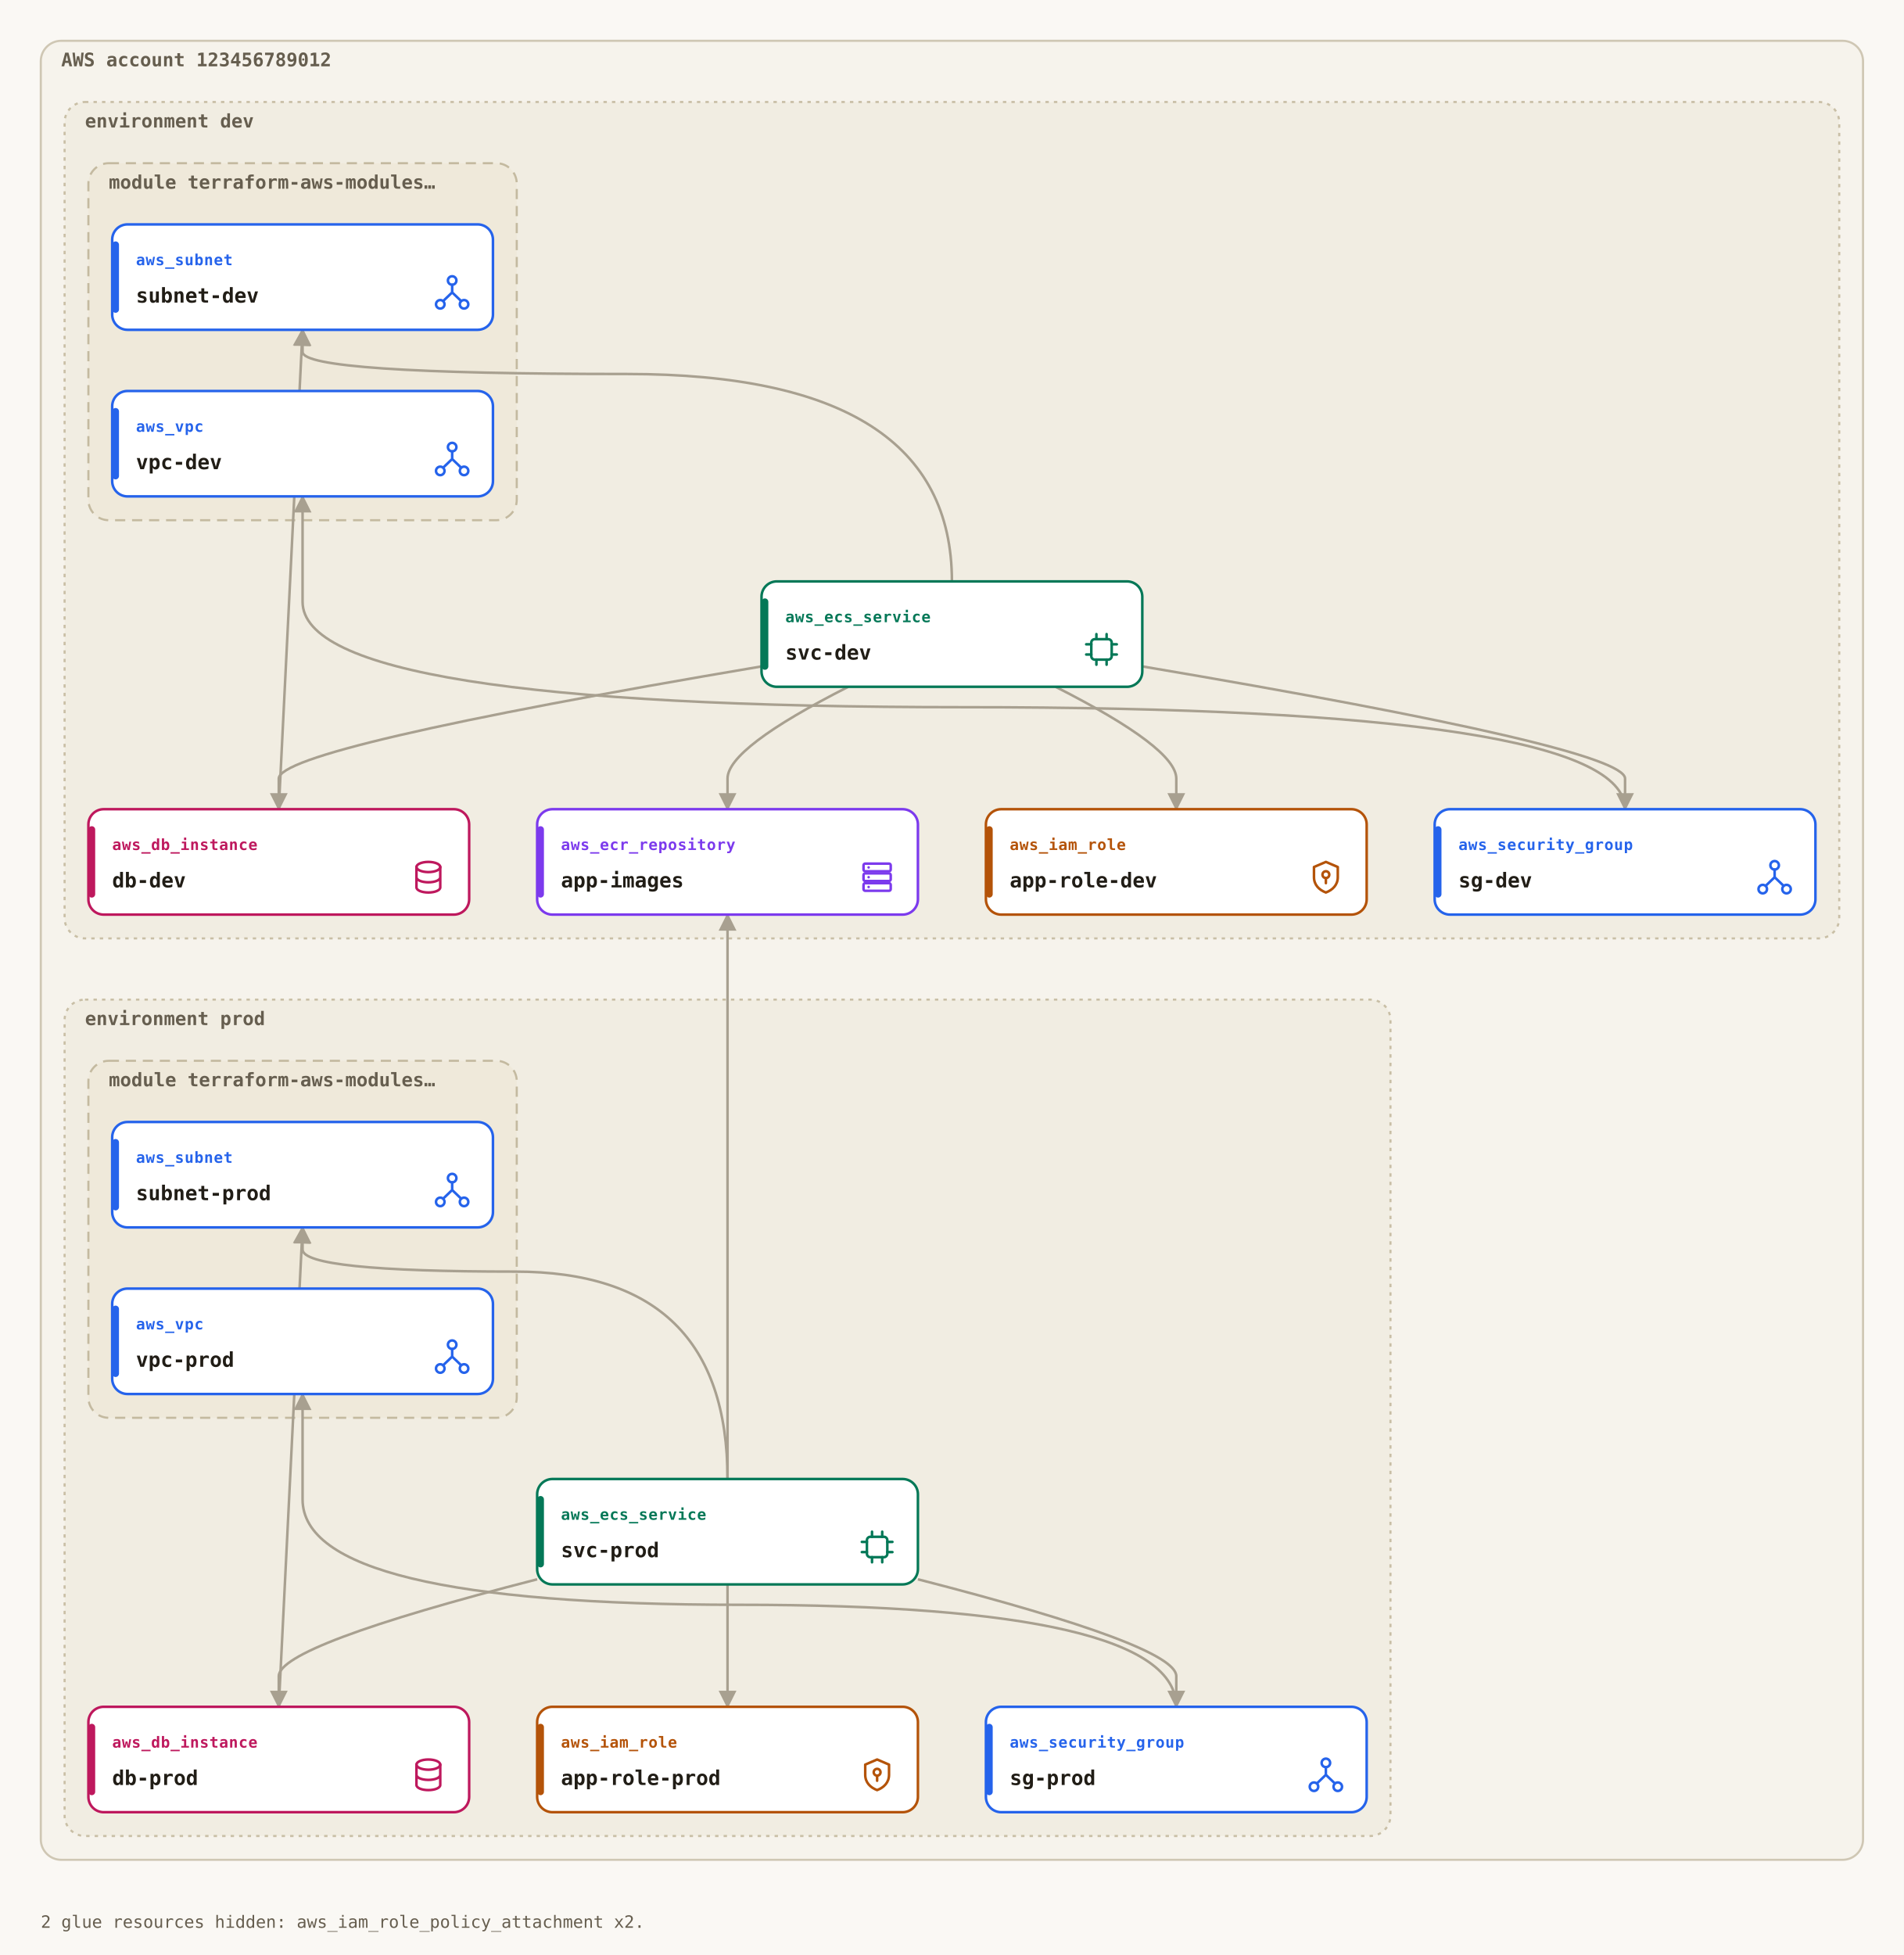
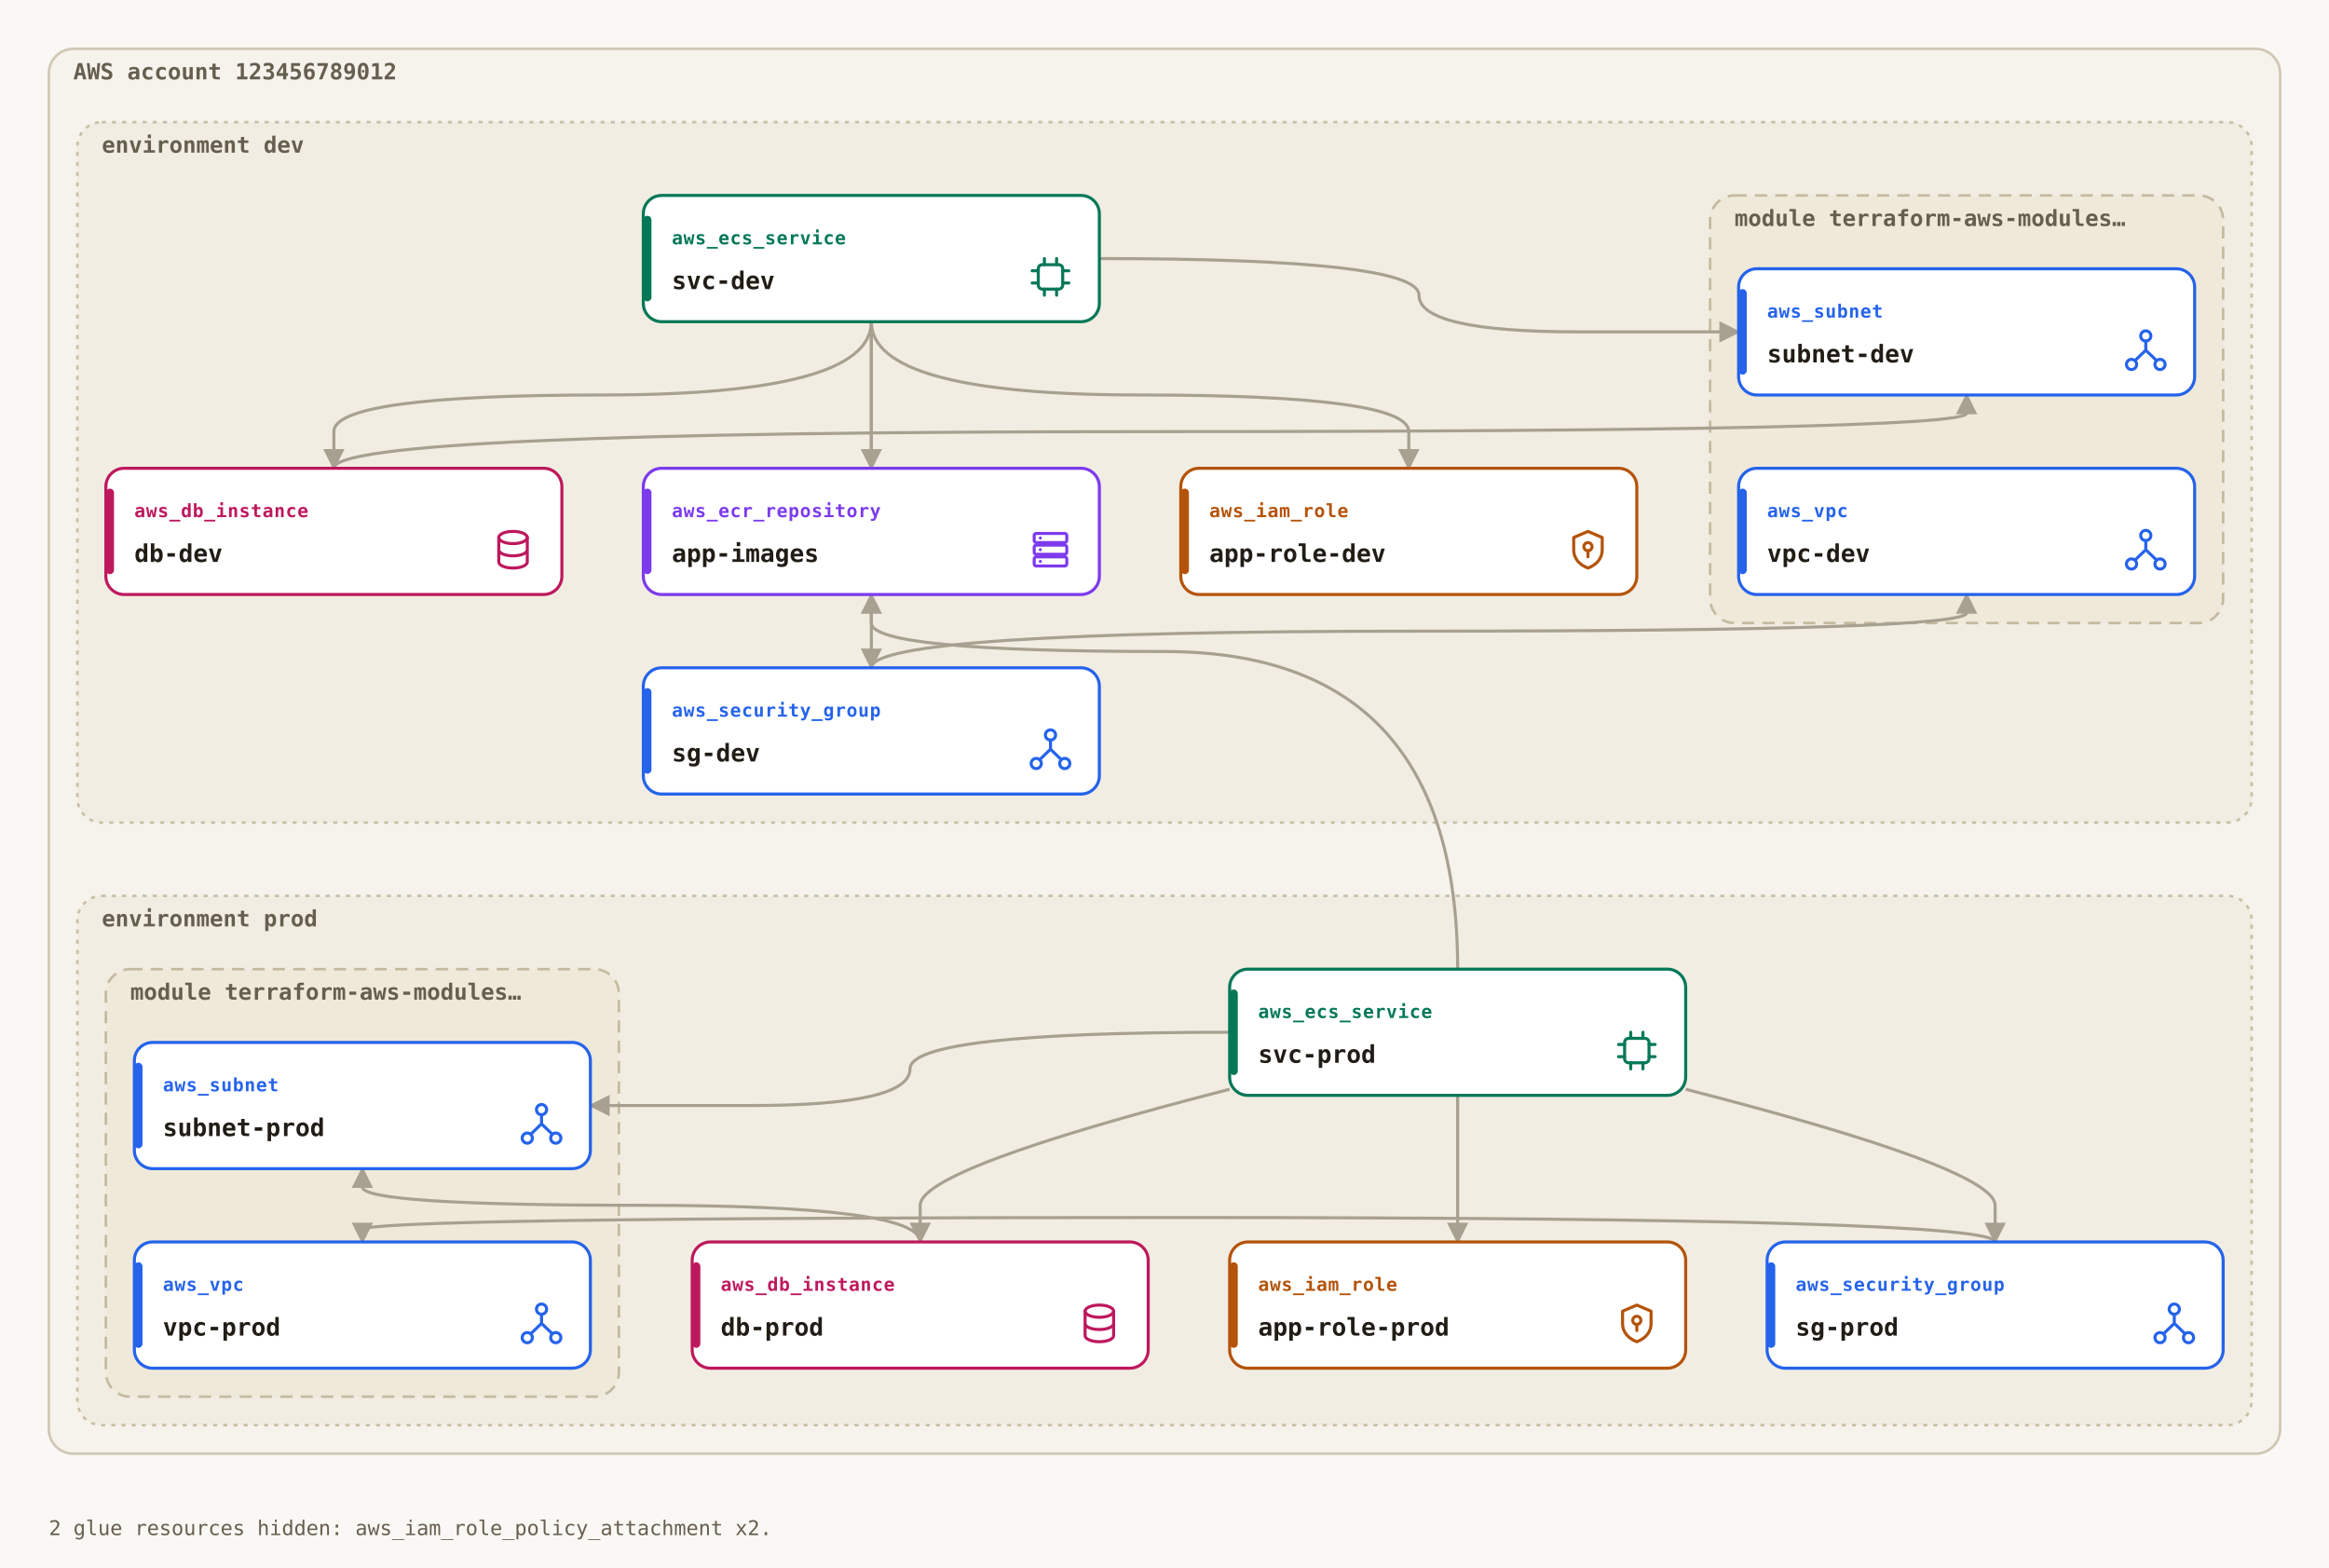
- <svg xmlns="http://www.w3.org/2000/svg" width="1120" height="1150" viewBox="0 0 1120 1150" role="img" aria-labelledby="tg-title tg-desc">
+ <svg xmlns="http://www.w3.org/2000/svg" width="1144" height="770" viewBox="0 0 1144 770" role="img" aria-labelledby="tg-title tg-desc">
  <defs>
    <marker id="tg-arrow-unchanged" viewBox="0 0 10 10" refX="9" refY="5" markerWidth="7" markerHeight="7" orient="auto-start-reverse">
      <path d="M 0 0 L 10 5 L 0 10 z" fill="#a8a090" />
    </marker>
    <marker id="tg-arrow-added" viewBox="0 0 10 10" refX="9" refY="5" markerWidth="7" markerHeight="7" orient="auto-start-reverse">
      <path d="M 0 0 L 10 5 L 0 10 z" fill="#15803d" />
    </marker>
    <marker id="tg-arrow-removed" viewBox="0 0 10 10" refX="9" refY="5" markerWidth="7" markerHeight="7" orient="auto-start-reverse">
      <path d="M 0 0 L 10 5 L 0 10 z" fill="#b91c1c" />
    </marker>
    <marker id="tg-arrow-changed" viewBox="0 0 10 10" refX="9" refY="5" markerWidth="7" markerHeight="7" orient="auto-start-reverse">
      <path d="M 0 0 L 10 5 L 0 10 z" fill="#b45309" />
    </marker>
  </defs>
-   <rect width="1120" height="1150" fill="#faf8f4" />
+   <rect width="1144" height="770" fill="#faf8f4" />
  <g>
-     <rect x="24" y="24" width="1072" height="1070" rx="12" fill="#f6f3ec" stroke="#cfc7b4" stroke-width="1.25" />
+     <rect x="24" y="24" width="1096" height="690" rx="12" fill="#f6f3ec" stroke="#cfc7b4" stroke-width="1.25" />
    <text x="36" y="39" font-family="'JetBrains Mono',ui-monospace,SFMono-Regular,Menlo,Consolas,monospace" font-size="11" font-weight="700" fill="#665e4f">AWS account 123456789012</text>
  </g>
  <g>
-     <rect x="38" y="60" width="1044" height="492" rx="12" fill="#f1ede2" stroke="#c9bfa6" stroke-width="1.25" stroke-dasharray="2 3" />
+     <rect x="38" y="60" width="1068" height="344" rx="12" fill="#f1ede2" stroke="#c9bfa6" stroke-width="1.25" stroke-dasharray="2 3" />
    <text x="50" y="75" font-family="'JetBrains Mono',ui-monospace,SFMono-Regular,Menlo,Consolas,monospace" font-size="11" font-weight="700" fill="#665e4f">environment dev</text>
  </g>
  <g>
-     <rect x="38" y="588" width="780" height="492" rx="12" fill="#f1ede2" stroke="#c9bfa6" stroke-width="1.25" stroke-dasharray="2 3" />
-     <text x="50" y="603" font-family="'JetBrains Mono',ui-monospace,SFMono-Regular,Menlo,Consolas,monospace" font-size="11" font-weight="700" fill="#665e4f">environment prod</text>
+     <rect x="38" y="440" width="1068" height="260" rx="12" fill="#f1ede2" stroke="#c9bfa6" stroke-width="1.25" stroke-dasharray="2 3" />
+     <text x="50" y="455" font-family="'JetBrains Mono',ui-monospace,SFMono-Regular,Menlo,Consolas,monospace" font-size="11" font-weight="700" fill="#665e4f">environment prod</text>
  </g>
  <g>
-     <rect x="52" y="96" width="252" height="210" rx="12" fill="#efe9da" stroke="#c4baa0" stroke-width="1.25" stroke-dasharray="6 4" />
-     <text x="64" y="111" font-family="'JetBrains Mono',ui-monospace,SFMono-Regular,Menlo,Consolas,monospace" font-size="11" font-weight="700" fill="#665e4f">module terraform-aws-modules…</text>
+     <rect x="840" y="96" width="252" height="210" rx="12" fill="#efe9da" stroke="#c4baa0" stroke-width="1.25" stroke-dasharray="6 4" />
+     <text x="852" y="111" font-family="'JetBrains Mono',ui-monospace,SFMono-Regular,Menlo,Consolas,monospace" font-size="11" font-weight="700" fill="#665e4f">module terraform-aws-modules…</text>
  </g>
  <g>
-     <rect x="52" y="624" width="252" height="210" rx="12" fill="#efe9da" stroke="#c4baa0" stroke-width="1.25" stroke-dasharray="6 4" />
-     <text x="64" y="639" font-family="'JetBrains Mono',ui-monospace,SFMono-Regular,Menlo,Consolas,monospace" font-size="11" font-weight="700" fill="#665e4f">module terraform-aws-modules…</text>
+     <rect x="52" y="476" width="252" height="210" rx="12" fill="#efe9da" stroke="#c4baa0" stroke-width="1.25" stroke-dasharray="6 4" />
+     <text x="64" y="491" font-family="'JetBrains Mono',ui-monospace,SFMono-Regular,Menlo,Consolas,monospace" font-size="11" font-weight="700" fill="#665e4f">module terraform-aws-modules…</text>
  </g>
-   <path d="M 164 476 L 178 194" fill="none" stroke="#a8a090" stroke-width="1.5" marker-end="url(#tg-arrow-unchanged)" />
-   <path d="M 448 392 Q 164 440 164 458 L 164 476" fill="none" stroke="#a8a090" stroke-width="1.5" marker-end="url(#tg-arrow-unchanged)" />
-   <path d="M 499 404 Q 428 440 428 458 L 428 476" fill="none" stroke="#a8a090" stroke-width="1.5" marker-end="url(#tg-arrow-unchanged)" />
-   <path d="M 621 404 Q 692 440 692 458 L 692 476" fill="none" stroke="#a8a090" stroke-width="1.5" marker-end="url(#tg-arrow-unchanged)" />
-   <path d="M 672 392 Q 956 440 956 458 L 956 476" fill="none" stroke="#a8a090" stroke-width="1.5" marker-end="url(#tg-arrow-unchanged)" />
-   <path d="M 560 342 Q 560 220 369 220 Q 178 220 178 207 L 178 194" fill="none" stroke="#a8a090" stroke-width="1.5" marker-end="url(#tg-arrow-unchanged)" />
-   <path d="M 956 476 Q 956 416 567 416 Q 178 416 178 354 L 178 292" fill="none" stroke="#a8a090" stroke-width="1.5" marker-end="url(#tg-arrow-unchanged)" />
-   <path d="M 164 1004 L 178 722" fill="none" stroke="#a8a090" stroke-width="1.5" marker-end="url(#tg-arrow-unchanged)" />
-   <path d="M 428 870 L 428 538" fill="none" stroke="#a8a090" stroke-width="1.5" marker-end="url(#tg-arrow-unchanged)" />
-   <path d="M 316 929 Q 164 968 164 986 L 164 1004" fill="none" stroke="#a8a090" stroke-width="1.5" marker-end="url(#tg-arrow-unchanged)" />
-   <path d="M 428 932 Q 428 968 428 986 L 428 1004" fill="none" stroke="#a8a090" stroke-width="1.5" marker-end="url(#tg-arrow-unchanged)" />
-   <path d="M 540 929 Q 692 968 692 986 L 692 1004" fill="none" stroke="#a8a090" stroke-width="1.5" marker-end="url(#tg-arrow-unchanged)" />
-   <path d="M 428 870 Q 428 748 303 748 Q 178 748 178 735 L 178 722" fill="none" stroke="#a8a090" stroke-width="1.5" marker-end="url(#tg-arrow-unchanged)" />
-   <path d="M 692 1004 Q 692 944 435 944 Q 178 944 178 882 L 178 820" fill="none" stroke="#a8a090" stroke-width="1.5" marker-end="url(#tg-arrow-unchanged)" />
+   <path d="M 164 230 Q 164 212 565 212 Q 966 212 966 203 L 966 194" fill="none" stroke="#a8a090" stroke-width="1.5" marker-end="url(#tg-arrow-unchanged)" />
+   <path d="M 428 158 Q 428 194 296 194 Q 164 194 164 212 L 164 230" fill="none" stroke="#a8a090" stroke-width="1.5" marker-end="url(#tg-arrow-unchanged)" />
+   <path d="M 428 158 L 428 230" fill="none" stroke="#a8a090" stroke-width="1.5" marker-end="url(#tg-arrow-unchanged)" />
+   <path d="M 428 158 Q 428 194 560 194 Q 692 194 692 212 L 692 230" fill="none" stroke="#a8a090" stroke-width="1.5" marker-end="url(#tg-arrow-unchanged)" />
+   <path d="M 428 158 L 428 328" fill="none" stroke="#a8a090" stroke-width="1.5" marker-end="url(#tg-arrow-unchanged)" />
+   <path d="M 540 127 Q 697 127 697 145 Q 697 163 775.5 163 L 854 163" fill="none" stroke="#a8a090" stroke-width="1.5" marker-end="url(#tg-arrow-unchanged)" />
+   <path d="M 428 328 Q 428 310 697 310 Q 966 310 966 301 L 966 292" fill="none" stroke="#a8a090" stroke-width="1.5" marker-end="url(#tg-arrow-unchanged)" />
+   <path d="M 452 610 Q 452 592 315 592 Q 178 592 178 583 L 178 574" fill="none" stroke="#a8a090" stroke-width="1.5" marker-end="url(#tg-arrow-unchanged)" />
+   <path d="M 716 476 Q 716 320 572 320 Q 428 320 428 306 L 428 292" fill="none" stroke="#a8a090" stroke-width="1.5" marker-end="url(#tg-arrow-unchanged)" />
+   <path d="M 604 535 Q 452 574 452 592 L 452 610" fill="none" stroke="#a8a090" stroke-width="1.5" marker-end="url(#tg-arrow-unchanged)" />
+   <path d="M 716 538 Q 716 574 716 592 L 716 610" fill="none" stroke="#a8a090" stroke-width="1.5" marker-end="url(#tg-arrow-unchanged)" />
+   <path d="M 828 535 Q 980 574 980 592 L 980 610" fill="none" stroke="#a8a090" stroke-width="1.5" marker-end="url(#tg-arrow-unchanged)" />
+   <path d="M 604 507 Q 447 507 447 525 Q 447 543 368.5 543 L 290 543" fill="none" stroke="#a8a090" stroke-width="1.5" marker-end="url(#tg-arrow-unchanged)" />
+   <path d="M 980 610 Q 980 598 579 598 Q 178 598 178 604 L 178 610" fill="none" stroke="#a8a090" stroke-width="1.5" marker-end="url(#tg-arrow-unchanged)" />
  <g>
-     <rect x="52" y="476" width="224" height="62" rx="9" fill="#ffffff" stroke="#be185d" stroke-width="1.5" />
-     <rect x="52" y="486" width="4" height="42" rx="2" fill="#be185d" />
-     <text x="66" y="500" font-family="'JetBrains Mono',ui-monospace,SFMono-Regular,Menlo,Consolas,monospace" font-size="9" font-weight="600" fill="#be185d" letter-spacing="0.3">aws_db_instance</text>
-     <text x="66" y="522" font-family="'JetBrains Mono',ui-monospace,SFMono-Regular,Menlo,Consolas,monospace" font-size="12" font-weight="700" fill="#211d16">db-dev</text>
-     <g transform="translate(240 504)" fill="none" stroke="#be185d" stroke-width="1.5" stroke-linecap="round" stroke-linejoin="round">
+     <rect x="52" y="230" width="224" height="62" rx="9" fill="#ffffff" stroke="#be185d" stroke-width="1.5" />
+     <rect x="52" y="240" width="4" height="42" rx="2" fill="#be185d" />
+     <text x="66" y="254" font-family="'JetBrains Mono',ui-monospace,SFMono-Regular,Menlo,Consolas,monospace" font-size="9" font-weight="600" fill="#be185d" letter-spacing="0.3">aws_db_instance</text>
+     <text x="66" y="276" font-family="'JetBrains Mono',ui-monospace,SFMono-Regular,Menlo,Consolas,monospace" font-size="12" font-weight="700" fill="#211d16">db-dev</text>
+     <g transform="translate(240 258)" fill="none" stroke="#be185d" stroke-width="1.5" stroke-linecap="round" stroke-linejoin="round">
      <ellipse cx="12" cy="6" rx="7" ry="3" />
      <path d="M5 6v12c0 1.7 3.1 3 7 3s7-1.3 7-3V6M5 12c0 1.7 3.1 3 7 3s7-1.3 7-3" />
    </g>
  </g>
  <g>
-     <rect x="316" y="476" width="224" height="62" rx="9" fill="#ffffff" stroke="#7c3aed" stroke-width="1.5" />
-     <rect x="316" y="486" width="4" height="42" rx="2" fill="#7c3aed" />
-     <text x="330" y="500" font-family="'JetBrains Mono',ui-monospace,SFMono-Regular,Menlo,Consolas,monospace" font-size="9" font-weight="600" fill="#7c3aed" letter-spacing="0.3">aws_ecr_repository</text>
-     <text x="330" y="522" font-family="'JetBrains Mono',ui-monospace,SFMono-Regular,Menlo,Consolas,monospace" font-size="12" font-weight="700" fill="#211d16">app-images</text>
-     <g transform="translate(504 504)" fill="none" stroke="#7c3aed" stroke-width="1.5" stroke-linecap="round" stroke-linejoin="round">
+     <rect x="316" y="230" width="224" height="62" rx="9" fill="#ffffff" stroke="#7c3aed" stroke-width="1.5" />
+     <rect x="316" y="240" width="4" height="42" rx="2" fill="#7c3aed" />
+     <text x="330" y="254" font-family="'JetBrains Mono',ui-monospace,SFMono-Regular,Menlo,Consolas,monospace" font-size="9" font-weight="600" fill="#7c3aed" letter-spacing="0.3">aws_ecr_repository</text>
+     <text x="330" y="276" font-family="'JetBrains Mono',ui-monospace,SFMono-Regular,Menlo,Consolas,monospace" font-size="12" font-weight="700" fill="#211d16">app-images</text>
+     <g transform="translate(504 258)" fill="none" stroke="#7c3aed" stroke-width="1.5" stroke-linecap="round" stroke-linejoin="round">
      <rect x="4" y="4" width="16" height="4.5" rx="1" />
      <rect x="4" y="9.75" width="16" height="4.5" rx="1" />
      <rect x="4" y="15.5" width="16" height="4.5" rx="1" />
      <path d="M7 6.25h.01M7 12h.01M7 17.75h.01" />
    </g>
  </g>
  <g>
-     <rect x="448" y="342" width="224" height="62" rx="9" fill="#ffffff" stroke="#047857" stroke-width="1.5" />
-     <rect x="448" y="352" width="4" height="42" rx="2" fill="#047857" />
-     <text x="462" y="366" font-family="'JetBrains Mono',ui-monospace,SFMono-Regular,Menlo,Consolas,monospace" font-size="9" font-weight="600" fill="#047857" letter-spacing="0.3">aws_ecs_service</text>
-     <text x="462" y="388" font-family="'JetBrains Mono',ui-monospace,SFMono-Regular,Menlo,Consolas,monospace" font-size="12" font-weight="700" fill="#211d16">svc-dev</text>
-     <g transform="translate(636 370)" fill="none" stroke="#047857" stroke-width="1.5" stroke-linecap="round" stroke-linejoin="round">
+     <rect x="316" y="96" width="224" height="62" rx="9" fill="#ffffff" stroke="#047857" stroke-width="1.5" />
+     <rect x="316" y="106" width="4" height="42" rx="2" fill="#047857" />
+     <text x="330" y="120" font-family="'JetBrains Mono',ui-monospace,SFMono-Regular,Menlo,Consolas,monospace" font-size="9" font-weight="600" fill="#047857" letter-spacing="0.3">aws_ecs_service</text>
+     <text x="330" y="142" font-family="'JetBrains Mono',ui-monospace,SFMono-Regular,Menlo,Consolas,monospace" font-size="12" font-weight="700" fill="#211d16">svc-dev</text>
+     <g transform="translate(504 124)" fill="none" stroke="#047857" stroke-width="1.5" stroke-linecap="round" stroke-linejoin="round">
      <rect x="6" y="6" width="12" height="12" rx="2" />
      <path d="M9 3v3M15 3v3M9 18v3M15 18v3M3 9h3M3 15h3M18 9h3M18 15h3" />
    </g>
  </g>
  <g>
-     <rect x="580" y="476" width="224" height="62" rx="9" fill="#ffffff" stroke="#b45309" stroke-width="1.5" />
-     <rect x="580" y="486" width="4" height="42" rx="2" fill="#b45309" />
-     <text x="594" y="500" font-family="'JetBrains Mono',ui-monospace,SFMono-Regular,Menlo,Consolas,monospace" font-size="9" font-weight="600" fill="#b45309" letter-spacing="0.3">aws_iam_role</text>
-     <text x="594" y="522" font-family="'JetBrains Mono',ui-monospace,SFMono-Regular,Menlo,Consolas,monospace" font-size="12" font-weight="700" fill="#211d16">app-role-dev</text>
-     <g transform="translate(768 504)" fill="none" stroke="#b45309" stroke-width="1.5" stroke-linecap="round" stroke-linejoin="round">
+     <rect x="580" y="230" width="224" height="62" rx="9" fill="#ffffff" stroke="#b45309" stroke-width="1.5" />
+     <rect x="580" y="240" width="4" height="42" rx="2" fill="#b45309" />
+     <text x="594" y="254" font-family="'JetBrains Mono',ui-monospace,SFMono-Regular,Menlo,Consolas,monospace" font-size="9" font-weight="600" fill="#b45309" letter-spacing="0.3">aws_iam_role</text>
+     <text x="594" y="276" font-family="'JetBrains Mono',ui-monospace,SFMono-Regular,Menlo,Consolas,monospace" font-size="12" font-weight="700" fill="#211d16">app-role-dev</text>
+     <g transform="translate(768 258)" fill="none" stroke="#b45309" stroke-width="1.5" stroke-linecap="round" stroke-linejoin="round">
      <path d="M12 3l7 3v6c0 4.5-3 7.5-7 9-4-1.5-7-4.5-7-9V6z" />
      <circle cx="12" cy="10.5" r="2" />
      <path d="M12 12.5v3" />
    </g>
  </g>
  <g>
-     <rect x="844" y="476" width="224" height="62" rx="9" fill="#ffffff" stroke="#2563eb" stroke-width="1.5" />
-     <rect x="844" y="486" width="4" height="42" rx="2" fill="#2563eb" />
-     <text x="858" y="500" font-family="'JetBrains Mono',ui-monospace,SFMono-Regular,Menlo,Consolas,monospace" font-size="9" font-weight="600" fill="#2563eb" letter-spacing="0.3">aws_security_group</text>
-     <text x="858" y="522" font-family="'JetBrains Mono',ui-monospace,SFMono-Regular,Menlo,Consolas,monospace" font-size="12" font-weight="700" fill="#211d16">sg-dev</text>
-     <g transform="translate(1032 504)" fill="none" stroke="#2563eb" stroke-width="1.5" stroke-linecap="round" stroke-linejoin="round">
+     <rect x="316" y="328" width="224" height="62" rx="9" fill="#ffffff" stroke="#2563eb" stroke-width="1.5" />
+     <rect x="316" y="338" width="4" height="42" rx="2" fill="#2563eb" />
+     <text x="330" y="352" font-family="'JetBrains Mono',ui-monospace,SFMono-Regular,Menlo,Consolas,monospace" font-size="9" font-weight="600" fill="#2563eb" letter-spacing="0.3">aws_security_group</text>
+     <text x="330" y="374" font-family="'JetBrains Mono',ui-monospace,SFMono-Regular,Menlo,Consolas,monospace" font-size="12" font-weight="700" fill="#211d16">sg-dev</text>
+     <g transform="translate(504 356)" fill="none" stroke="#2563eb" stroke-width="1.5" stroke-linecap="round" stroke-linejoin="round">
      <circle cx="12" cy="5" r="2.5" />
      <circle cx="5" cy="19" r="2.5" />
      <circle cx="19" cy="19" r="2.5" />
      <path d="M12 7.5v4.5M12 12l-5.2 5M12 12l5.2 5" />
    </g>
  </g>
  <g>
-     <rect x="66" y="132" width="224" height="62" rx="9" fill="#ffffff" stroke="#2563eb" stroke-width="1.5" />
-     <rect x="66" y="142" width="4" height="42" rx="2" fill="#2563eb" />
-     <text x="80" y="156" font-family="'JetBrains Mono',ui-monospace,SFMono-Regular,Menlo,Consolas,monospace" font-size="9" font-weight="600" fill="#2563eb" letter-spacing="0.3">aws_subnet</text>
-     <text x="80" y="178" font-family="'JetBrains Mono',ui-monospace,SFMono-Regular,Menlo,Consolas,monospace" font-size="12" font-weight="700" fill="#211d16">subnet-dev</text>
-     <g transform="translate(254 160)" fill="none" stroke="#2563eb" stroke-width="1.5" stroke-linecap="round" stroke-linejoin="round">
+     <rect x="854" y="132" width="224" height="62" rx="9" fill="#ffffff" stroke="#2563eb" stroke-width="1.5" />
+     <rect x="854" y="142" width="4" height="42" rx="2" fill="#2563eb" />
+     <text x="868" y="156" font-family="'JetBrains Mono',ui-monospace,SFMono-Regular,Menlo,Consolas,monospace" font-size="9" font-weight="600" fill="#2563eb" letter-spacing="0.3">aws_subnet</text>
+     <text x="868" y="178" font-family="'JetBrains Mono',ui-monospace,SFMono-Regular,Menlo,Consolas,monospace" font-size="12" font-weight="700" fill="#211d16">subnet-dev</text>
+     <g transform="translate(1042 160)" fill="none" stroke="#2563eb" stroke-width="1.5" stroke-linecap="round" stroke-linejoin="round">
      <circle cx="12" cy="5" r="2.5" />
      <circle cx="5" cy="19" r="2.5" />
      <circle cx="19" cy="19" r="2.5" />
      <path d="M12 7.5v4.5M12 12l-5.2 5M12 12l5.2 5" />
    </g>
  </g>
  <g>
-     <rect x="66" y="230" width="224" height="62" rx="9" fill="#ffffff" stroke="#2563eb" stroke-width="1.5" />
-     <rect x="66" y="240" width="4" height="42" rx="2" fill="#2563eb" />
-     <text x="80" y="254" font-family="'JetBrains Mono',ui-monospace,SFMono-Regular,Menlo,Consolas,monospace" font-size="9" font-weight="600" fill="#2563eb" letter-spacing="0.3">aws_vpc</text>
-     <text x="80" y="276" font-family="'JetBrains Mono',ui-monospace,SFMono-Regular,Menlo,Consolas,monospace" font-size="12" font-weight="700" fill="#211d16">vpc-dev</text>
-     <g transform="translate(254 258)" fill="none" stroke="#2563eb" stroke-width="1.5" stroke-linecap="round" stroke-linejoin="round">
+     <rect x="854" y="230" width="224" height="62" rx="9" fill="#ffffff" stroke="#2563eb" stroke-width="1.5" />
+     <rect x="854" y="240" width="4" height="42" rx="2" fill="#2563eb" />
+     <text x="868" y="254" font-family="'JetBrains Mono',ui-monospace,SFMono-Regular,Menlo,Consolas,monospace" font-size="9" font-weight="600" fill="#2563eb" letter-spacing="0.3">aws_vpc</text>
+     <text x="868" y="276" font-family="'JetBrains Mono',ui-monospace,SFMono-Regular,Menlo,Consolas,monospace" font-size="12" font-weight="700" fill="#211d16">vpc-dev</text>
+     <g transform="translate(1042 258)" fill="none" stroke="#2563eb" stroke-width="1.5" stroke-linecap="round" stroke-linejoin="round">
      <circle cx="12" cy="5" r="2.5" />
      <circle cx="5" cy="19" r="2.5" />
      <circle cx="19" cy="19" r="2.5" />
      <path d="M12 7.5v4.5M12 12l-5.2 5M12 12l5.2 5" />
    </g>
  </g>
  <g>
-     <rect x="52" y="1004" width="224" height="62" rx="9" fill="#ffffff" stroke="#be185d" stroke-width="1.5" />
-     <rect x="52" y="1014" width="4" height="42" rx="2" fill="#be185d" />
-     <text x="66" y="1028" font-family="'JetBrains Mono',ui-monospace,SFMono-Regular,Menlo,Consolas,monospace" font-size="9" font-weight="600" fill="#be185d" letter-spacing="0.3">aws_db_instance</text>
-     <text x="66" y="1050" font-family="'JetBrains Mono',ui-monospace,SFMono-Regular,Menlo,Consolas,monospace" font-size="12" font-weight="700" fill="#211d16">db-prod</text>
-     <g transform="translate(240 1032)" fill="none" stroke="#be185d" stroke-width="1.5" stroke-linecap="round" stroke-linejoin="round">
+     <rect x="340" y="610" width="224" height="62" rx="9" fill="#ffffff" stroke="#be185d" stroke-width="1.5" />
+     <rect x="340" y="620" width="4" height="42" rx="2" fill="#be185d" />
+     <text x="354" y="634" font-family="'JetBrains Mono',ui-monospace,SFMono-Regular,Menlo,Consolas,monospace" font-size="9" font-weight="600" fill="#be185d" letter-spacing="0.3">aws_db_instance</text>
+     <text x="354" y="656" font-family="'JetBrains Mono',ui-monospace,SFMono-Regular,Menlo,Consolas,monospace" font-size="12" font-weight="700" fill="#211d16">db-prod</text>
+     <g transform="translate(528 638)" fill="none" stroke="#be185d" stroke-width="1.5" stroke-linecap="round" stroke-linejoin="round">
      <ellipse cx="12" cy="6" rx="7" ry="3" />
      <path d="M5 6v12c0 1.7 3.1 3 7 3s7-1.3 7-3V6M5 12c0 1.7 3.1 3 7 3s7-1.3 7-3" />
    </g>
  </g>
  <g>
-     <rect x="316" y="870" width="224" height="62" rx="9" fill="#ffffff" stroke="#047857" stroke-width="1.5" />
-     <rect x="316" y="880" width="4" height="42" rx="2" fill="#047857" />
-     <text x="330" y="894" font-family="'JetBrains Mono',ui-monospace,SFMono-Regular,Menlo,Consolas,monospace" font-size="9" font-weight="600" fill="#047857" letter-spacing="0.3">aws_ecs_service</text>
-     <text x="330" y="916" font-family="'JetBrains Mono',ui-monospace,SFMono-Regular,Menlo,Consolas,monospace" font-size="12" font-weight="700" fill="#211d16">svc-prod</text>
-     <g transform="translate(504 898)" fill="none" stroke="#047857" stroke-width="1.5" stroke-linecap="round" stroke-linejoin="round">
+     <rect x="604" y="476" width="224" height="62" rx="9" fill="#ffffff" stroke="#047857" stroke-width="1.5" />
+     <rect x="604" y="486" width="4" height="42" rx="2" fill="#047857" />
+     <text x="618" y="500" font-family="'JetBrains Mono',ui-monospace,SFMono-Regular,Menlo,Consolas,monospace" font-size="9" font-weight="600" fill="#047857" letter-spacing="0.3">aws_ecs_service</text>
+     <text x="618" y="522" font-family="'JetBrains Mono',ui-monospace,SFMono-Regular,Menlo,Consolas,monospace" font-size="12" font-weight="700" fill="#211d16">svc-prod</text>
+     <g transform="translate(792 504)" fill="none" stroke="#047857" stroke-width="1.5" stroke-linecap="round" stroke-linejoin="round">
      <rect x="6" y="6" width="12" height="12" rx="2" />
      <path d="M9 3v3M15 3v3M9 18v3M15 18v3M3 9h3M3 15h3M18 9h3M18 15h3" />
    </g>
  </g>
  <g>
-     <rect x="316" y="1004" width="224" height="62" rx="9" fill="#ffffff" stroke="#b45309" stroke-width="1.5" />
-     <rect x="316" y="1014" width="4" height="42" rx="2" fill="#b45309" />
-     <text x="330" y="1028" font-family="'JetBrains Mono',ui-monospace,SFMono-Regular,Menlo,Consolas,monospace" font-size="9" font-weight="600" fill="#b45309" letter-spacing="0.3">aws_iam_role</text>
-     <text x="330" y="1050" font-family="'JetBrains Mono',ui-monospace,SFMono-Regular,Menlo,Consolas,monospace" font-size="12" font-weight="700" fill="#211d16">app-role-prod</text>
-     <g transform="translate(504 1032)" fill="none" stroke="#b45309" stroke-width="1.5" stroke-linecap="round" stroke-linejoin="round">
+     <rect x="604" y="610" width="224" height="62" rx="9" fill="#ffffff" stroke="#b45309" stroke-width="1.5" />
+     <rect x="604" y="620" width="4" height="42" rx="2" fill="#b45309" />
+     <text x="618" y="634" font-family="'JetBrains Mono',ui-monospace,SFMono-Regular,Menlo,Consolas,monospace" font-size="9" font-weight="600" fill="#b45309" letter-spacing="0.3">aws_iam_role</text>
+     <text x="618" y="656" font-family="'JetBrains Mono',ui-monospace,SFMono-Regular,Menlo,Consolas,monospace" font-size="12" font-weight="700" fill="#211d16">app-role-prod</text>
+     <g transform="translate(792 638)" fill="none" stroke="#b45309" stroke-width="1.5" stroke-linecap="round" stroke-linejoin="round">
      <path d="M12 3l7 3v6c0 4.5-3 7.5-7 9-4-1.5-7-4.5-7-9V6z" />
      <circle cx="12" cy="10.5" r="2" />
      <path d="M12 12.5v3" />
    </g>
  </g>
  <g>
-     <rect x="580" y="1004" width="224" height="62" rx="9" fill="#ffffff" stroke="#2563eb" stroke-width="1.5" />
-     <rect x="580" y="1014" width="4" height="42" rx="2" fill="#2563eb" />
-     <text x="594" y="1028" font-family="'JetBrains Mono',ui-monospace,SFMono-Regular,Menlo,Consolas,monospace" font-size="9" font-weight="600" fill="#2563eb" letter-spacing="0.3">aws_security_group</text>
-     <text x="594" y="1050" font-family="'JetBrains Mono',ui-monospace,SFMono-Regular,Menlo,Consolas,monospace" font-size="12" font-weight="700" fill="#211d16">sg-prod</text>
-     <g transform="translate(768 1032)" fill="none" stroke="#2563eb" stroke-width="1.5" stroke-linecap="round" stroke-linejoin="round">
+     <rect x="868" y="610" width="224" height="62" rx="9" fill="#ffffff" stroke="#2563eb" stroke-width="1.5" />
+     <rect x="868" y="620" width="4" height="42" rx="2" fill="#2563eb" />
+     <text x="882" y="634" font-family="'JetBrains Mono',ui-monospace,SFMono-Regular,Menlo,Consolas,monospace" font-size="9" font-weight="600" fill="#2563eb" letter-spacing="0.3">aws_security_group</text>
+     <text x="882" y="656" font-family="'JetBrains Mono',ui-monospace,SFMono-Regular,Menlo,Consolas,monospace" font-size="12" font-weight="700" fill="#211d16">sg-prod</text>
+     <g transform="translate(1056 638)" fill="none" stroke="#2563eb" stroke-width="1.5" stroke-linecap="round" stroke-linejoin="round">
      <circle cx="12" cy="5" r="2.5" />
      <circle cx="5" cy="19" r="2.5" />
      <circle cx="19" cy="19" r="2.5" />
      <path d="M12 7.5v4.5M12 12l-5.2 5M12 12l5.2 5" />
    </g>
  </g>
  <g>
-     <rect x="66" y="660" width="224" height="62" rx="9" fill="#ffffff" stroke="#2563eb" stroke-width="1.5" />
-     <rect x="66" y="670" width="4" height="42" rx="2" fill="#2563eb" />
-     <text x="80" y="684" font-family="'JetBrains Mono',ui-monospace,SFMono-Regular,Menlo,Consolas,monospace" font-size="9" font-weight="600" fill="#2563eb" letter-spacing="0.3">aws_subnet</text>
-     <text x="80" y="706" font-family="'JetBrains Mono',ui-monospace,SFMono-Regular,Menlo,Consolas,monospace" font-size="12" font-weight="700" fill="#211d16">subnet-prod</text>
-     <g transform="translate(254 688)" fill="none" stroke="#2563eb" stroke-width="1.5" stroke-linecap="round" stroke-linejoin="round">
+     <rect x="66" y="512" width="224" height="62" rx="9" fill="#ffffff" stroke="#2563eb" stroke-width="1.5" />
+     <rect x="66" y="522" width="4" height="42" rx="2" fill="#2563eb" />
+     <text x="80" y="536" font-family="'JetBrains Mono',ui-monospace,SFMono-Regular,Menlo,Consolas,monospace" font-size="9" font-weight="600" fill="#2563eb" letter-spacing="0.3">aws_subnet</text>
+     <text x="80" y="558" font-family="'JetBrains Mono',ui-monospace,SFMono-Regular,Menlo,Consolas,monospace" font-size="12" font-weight="700" fill="#211d16">subnet-prod</text>
+     <g transform="translate(254 540)" fill="none" stroke="#2563eb" stroke-width="1.5" stroke-linecap="round" stroke-linejoin="round">
      <circle cx="12" cy="5" r="2.5" />
      <circle cx="5" cy="19" r="2.5" />
      <circle cx="19" cy="19" r="2.5" />
      <path d="M12 7.5v4.5M12 12l-5.2 5M12 12l5.2 5" />
    </g>
  </g>
  <g>
-     <rect x="66" y="758" width="224" height="62" rx="9" fill="#ffffff" stroke="#2563eb" stroke-width="1.5" />
-     <rect x="66" y="768" width="4" height="42" rx="2" fill="#2563eb" />
-     <text x="80" y="782" font-family="'JetBrains Mono',ui-monospace,SFMono-Regular,Menlo,Consolas,monospace" font-size="9" font-weight="600" fill="#2563eb" letter-spacing="0.3">aws_vpc</text>
-     <text x="80" y="804" font-family="'JetBrains Mono',ui-monospace,SFMono-Regular,Menlo,Consolas,monospace" font-size="12" font-weight="700" fill="#211d16">vpc-prod</text>
-     <g transform="translate(254 786)" fill="none" stroke="#2563eb" stroke-width="1.5" stroke-linecap="round" stroke-linejoin="round">
+     <rect x="66" y="610" width="224" height="62" rx="9" fill="#ffffff" stroke="#2563eb" stroke-width="1.5" />
+     <rect x="66" y="620" width="4" height="42" rx="2" fill="#2563eb" />
+     <text x="80" y="634" font-family="'JetBrains Mono',ui-monospace,SFMono-Regular,Menlo,Consolas,monospace" font-size="9" font-weight="600" fill="#2563eb" letter-spacing="0.3">aws_vpc</text>
+     <text x="80" y="656" font-family="'JetBrains Mono',ui-monospace,SFMono-Regular,Menlo,Consolas,monospace" font-size="12" font-weight="700" fill="#211d16">vpc-prod</text>
+     <g transform="translate(254 638)" fill="none" stroke="#2563eb" stroke-width="1.5" stroke-linecap="round" stroke-linejoin="round">
      <circle cx="12" cy="5" r="2.5" />
      <circle cx="5" cy="19" r="2.5" />
      <circle cx="19" cy="19" r="2.5" />
      <path d="M12 7.5v4.5M12 12l-5.2 5M12 12l5.2 5" />
    </g>
  </g>
-   <text x="24" y="1134" font-family="'JetBrains Mono',ui-monospace,SFMono-Regular,Menlo,Consolas,monospace" font-size="10" fill="#665e4f">2 glue resources hidden: aws_iam_role_policy_attachment x2.</text>
+   <text x="24" y="754" font-family="'JetBrains Mono',ui-monospace,SFMono-Regular,Menlo,Consolas,monospace" font-size="10" fill="#665e4f">2 glue resources hidden: aws_iam_role_policy_attachment x2.</text>
</svg>
